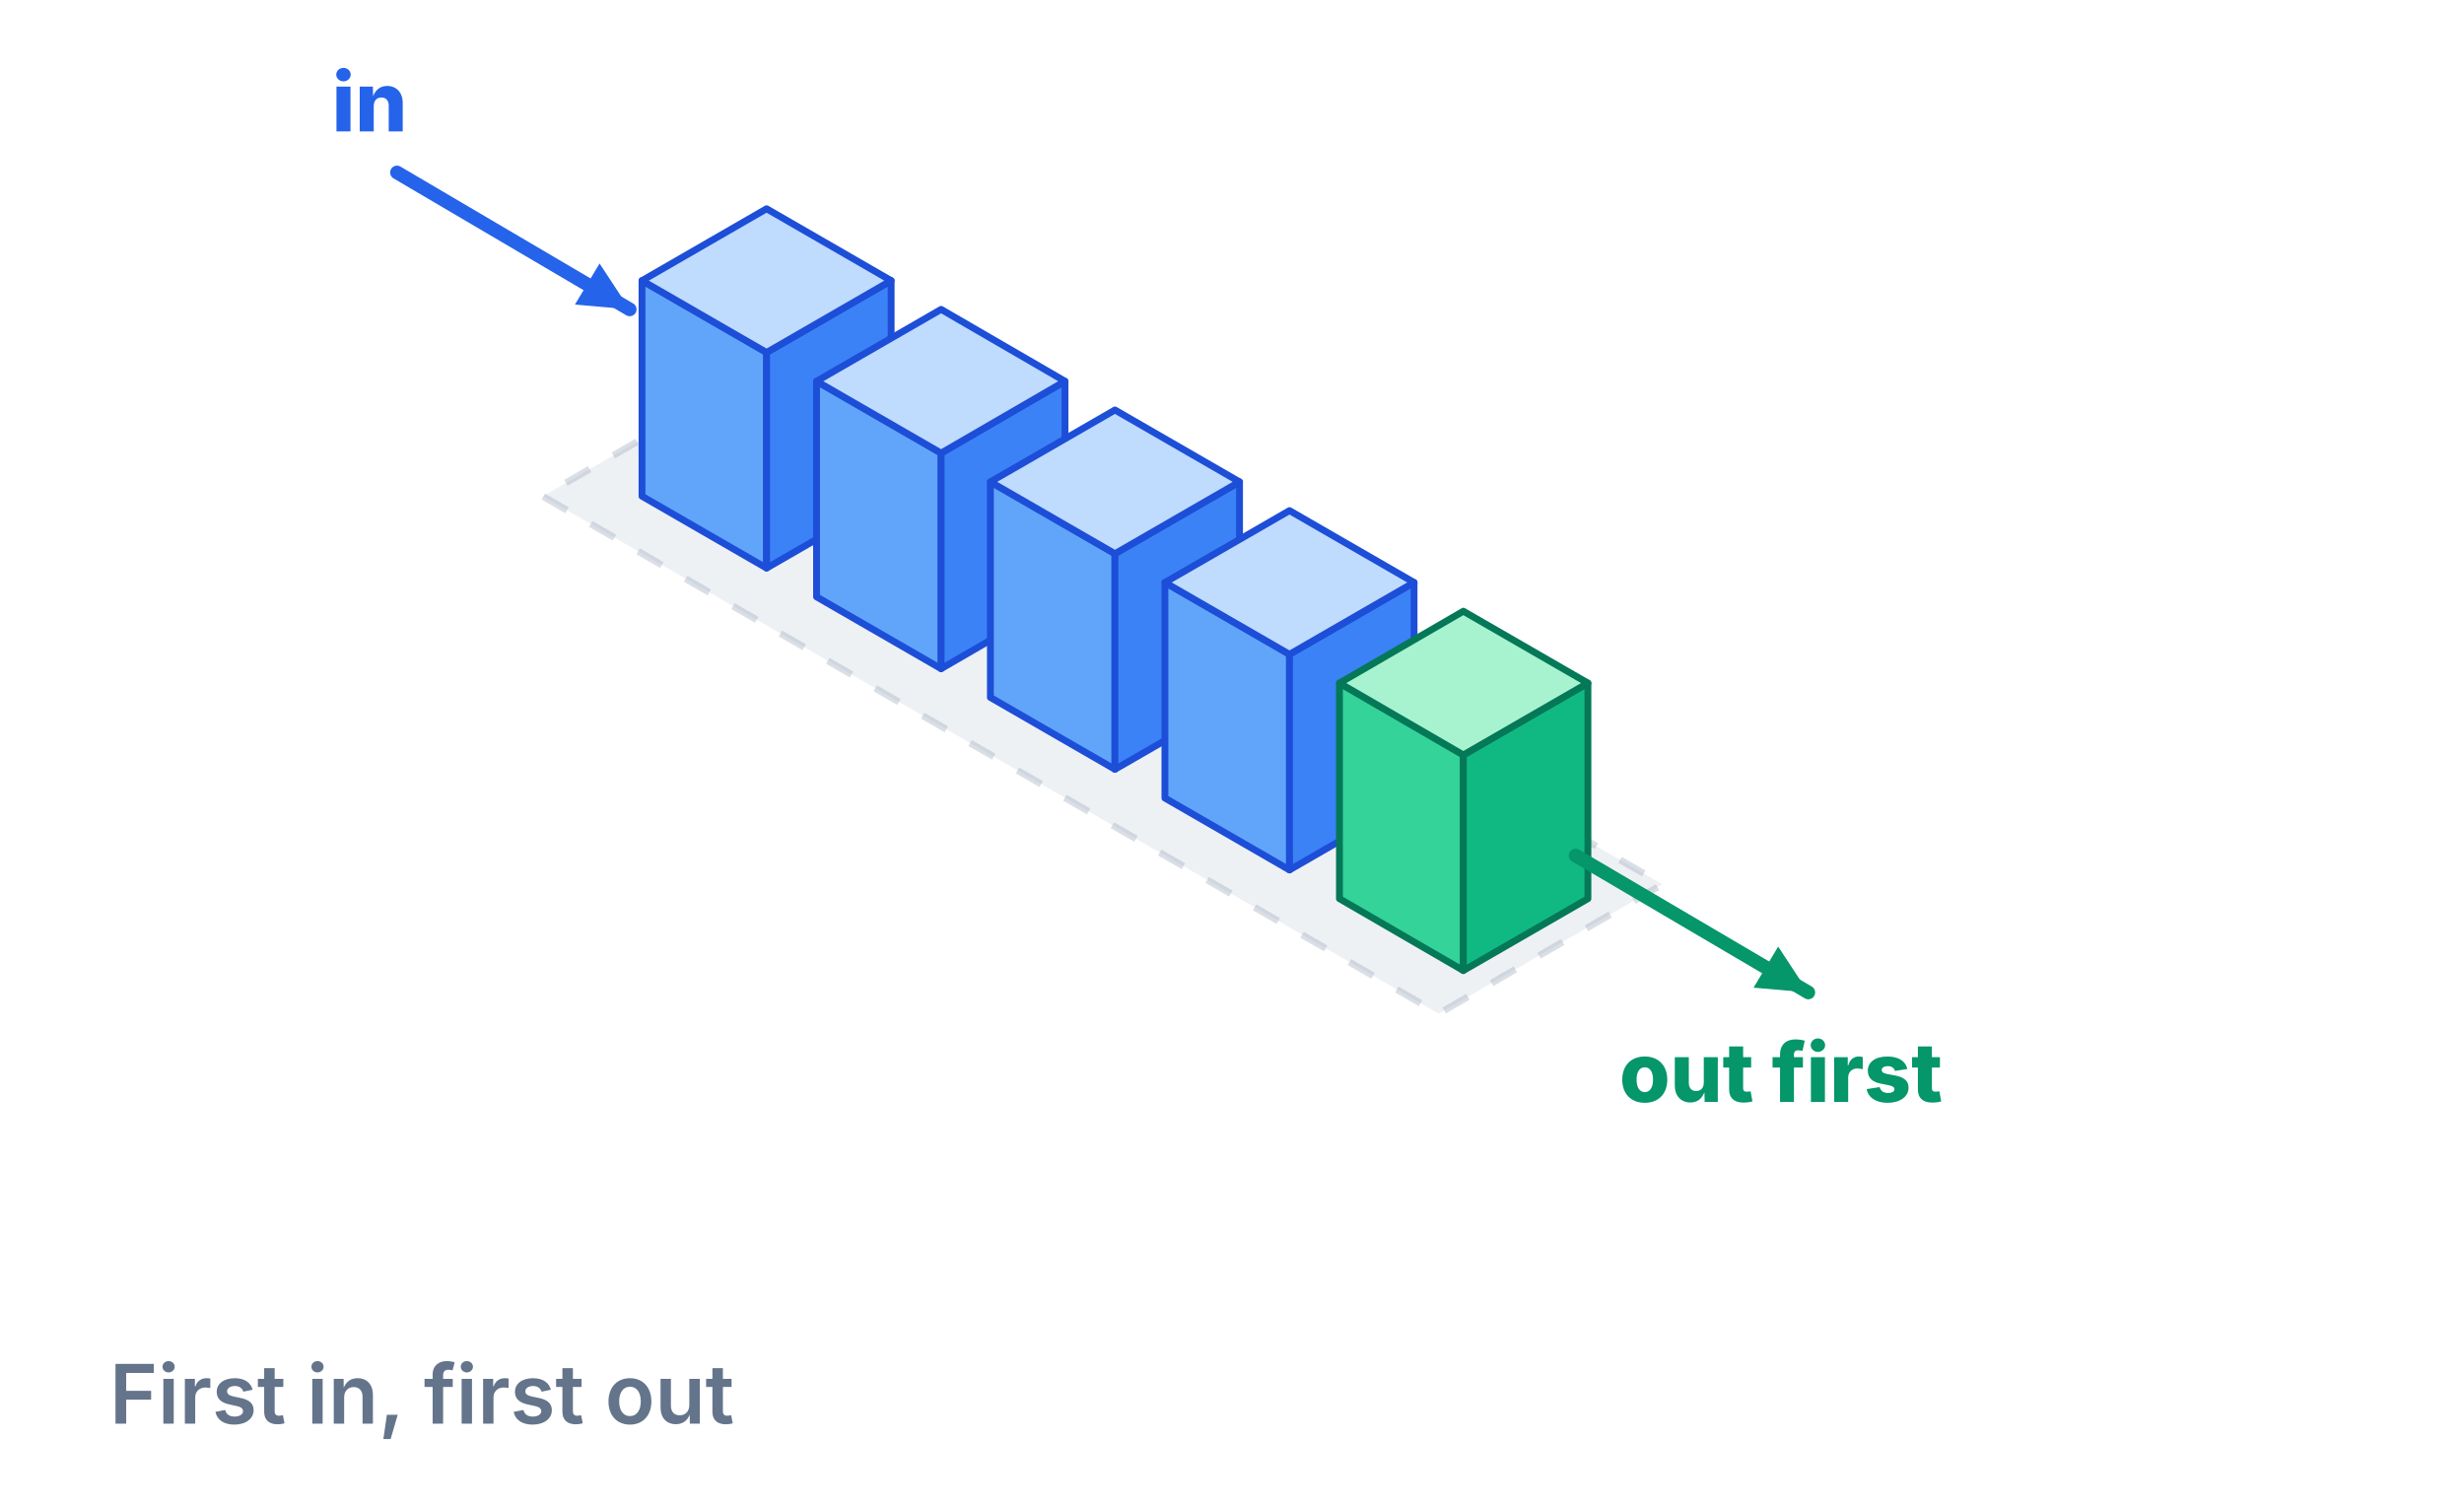
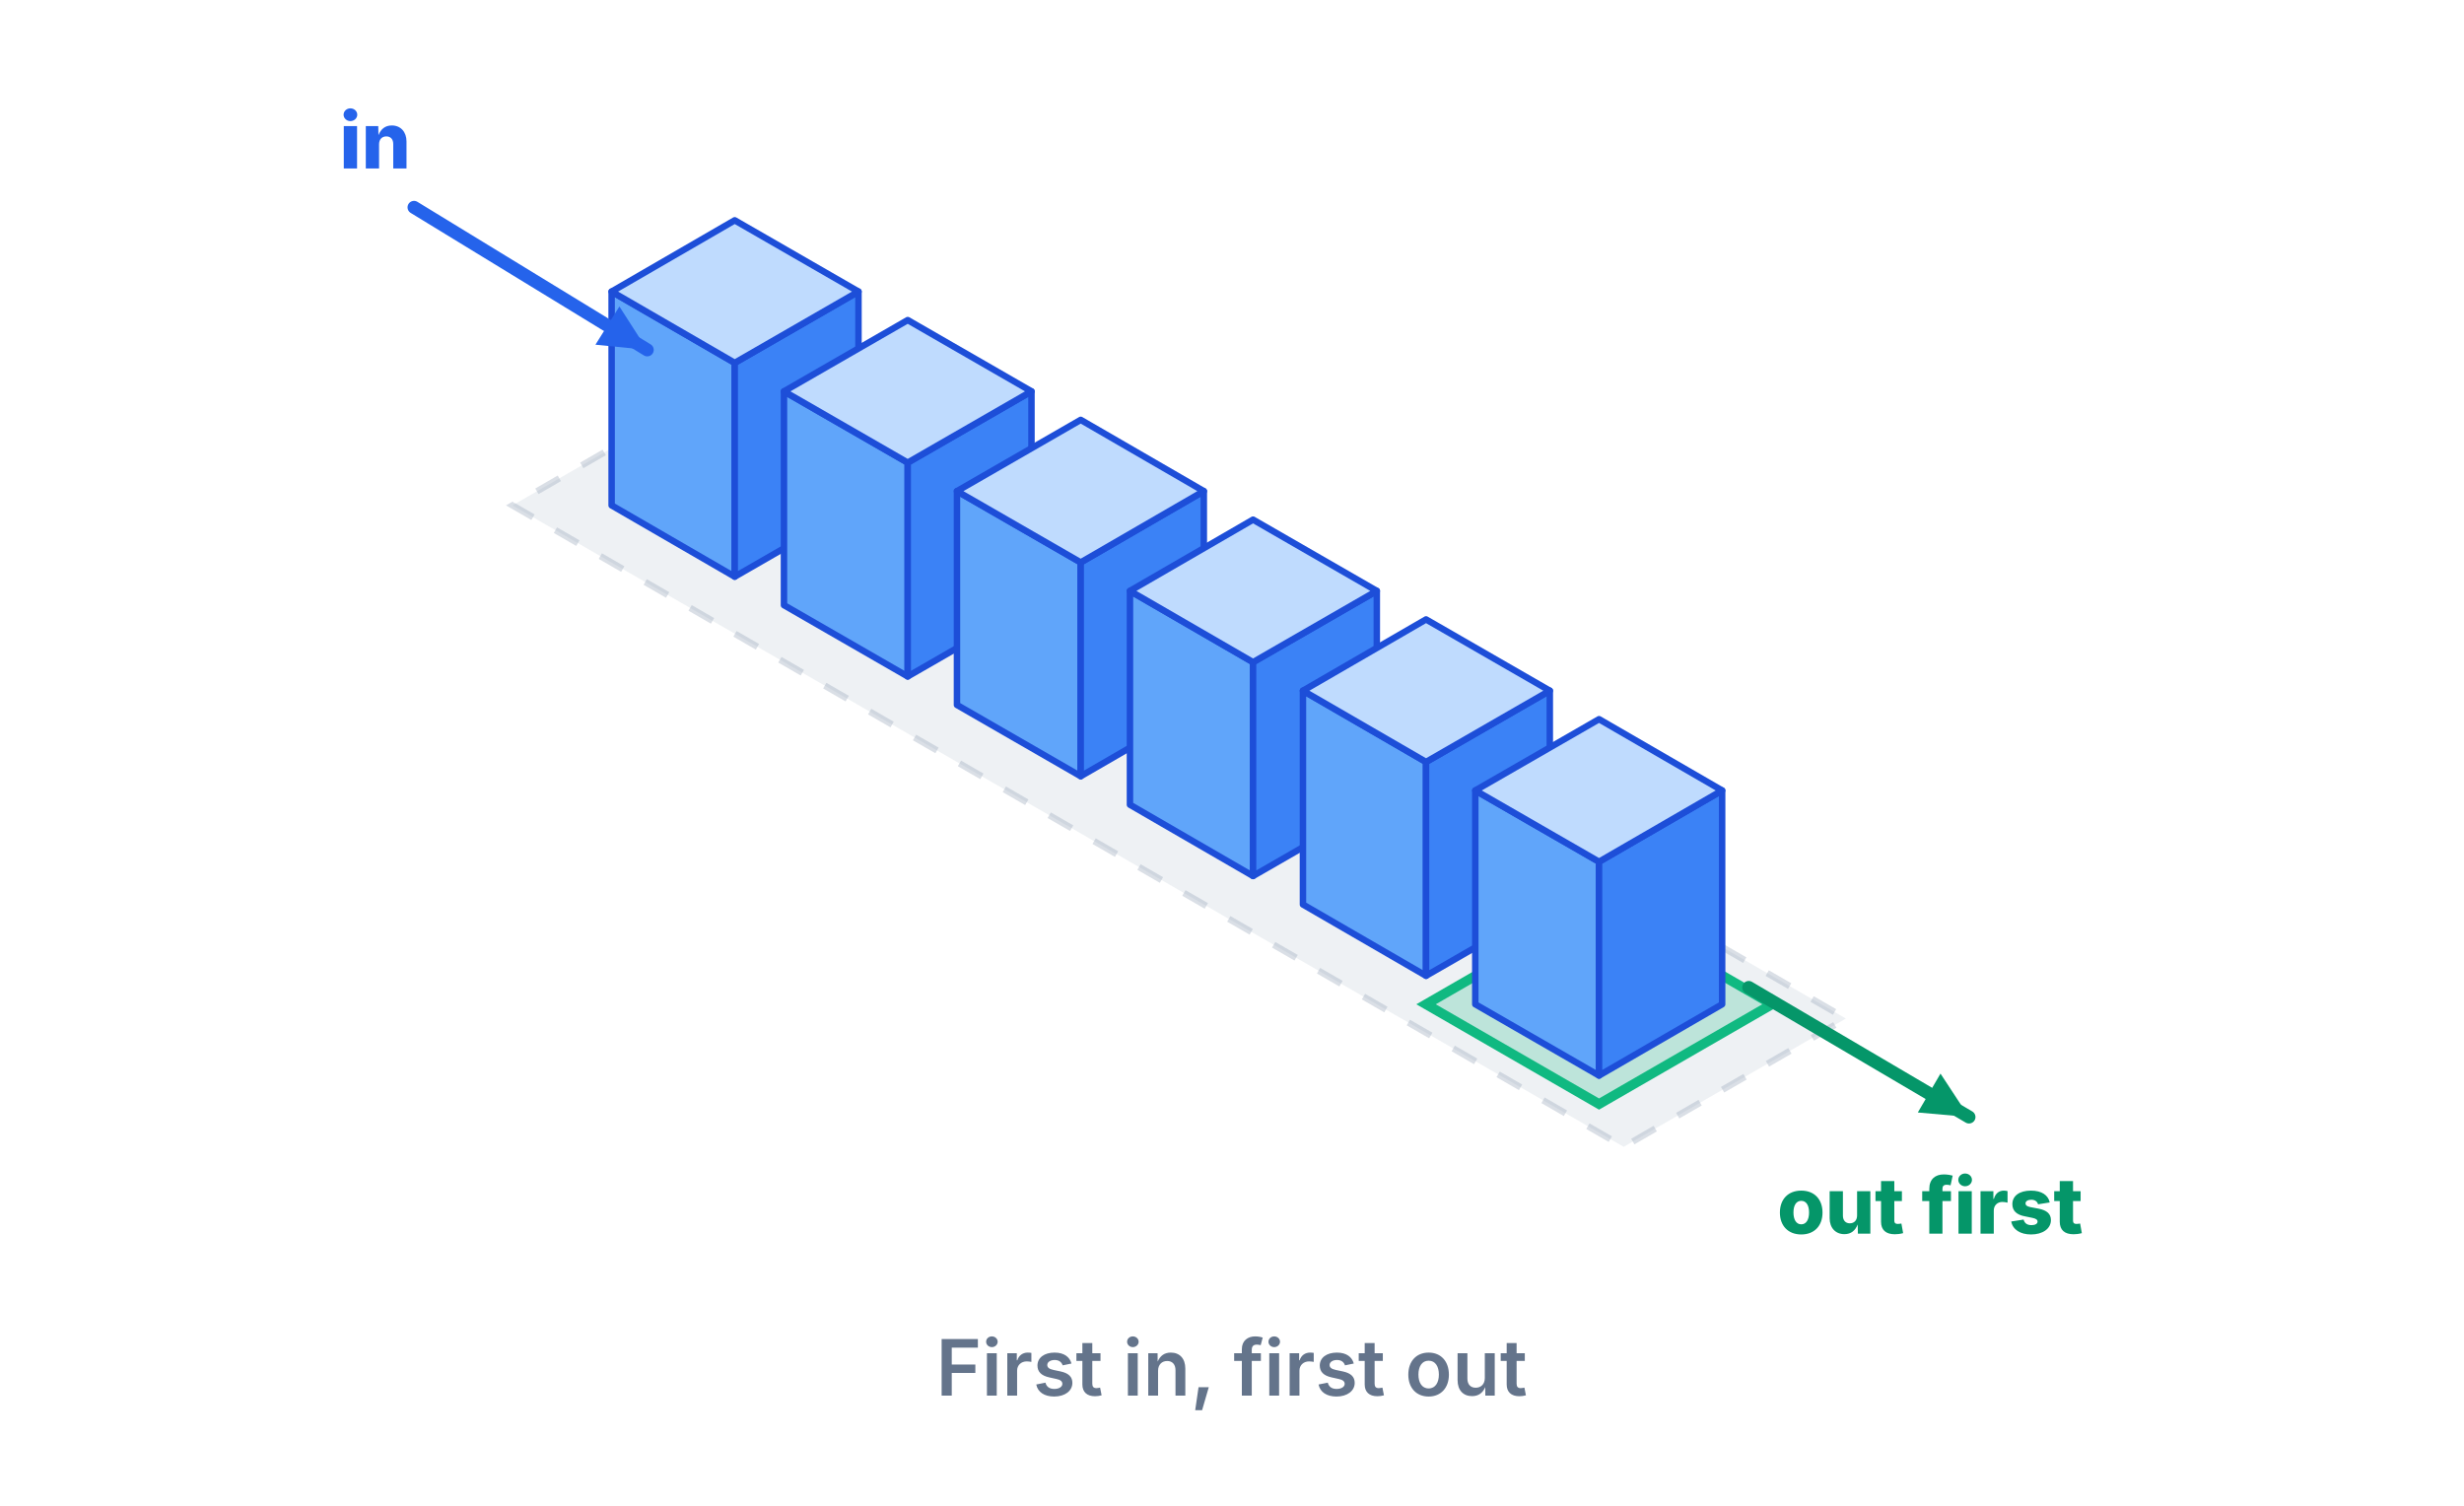
- <svg xmlns="http://www.w3.org/2000/svg" viewBox="0 0 360 220" width="360" height="220" role="img" aria-label="Queue: a line at a ticket counter; the first one in is served first">
-   <polygon points="112.0,53.6 242.9,129.2 210.2,148.1 79.3,72.5" fill="#94A3B8" fill-opacity="0.16" stroke="#94A3B8" stroke-opacity="0.35" stroke-dasharray="4 4" />
-   <g>
-     <polygon points="93.8,72.5 112.0,83.0 112.0,51.5 93.8,41.0" fill="#60A5FA" stroke="#1D4ED8" stroke-width="1" stroke-linejoin="round" />
-     <polygon points="130.2,72.5 112.0,83.0 112.0,51.5 130.2,41.0" fill="#3B82F6" stroke="#1D4ED8" stroke-width="1" stroke-linejoin="round" />
-     <polygon points="112.0,30.5 130.2,41.0 112.0,51.5 93.8,41.0" fill="#BFDBFE" stroke="#1D4ED8" stroke-width="1" stroke-linejoin="round" />
+ <svg xmlns="http://www.w3.org/2000/svg" viewBox="-140.1 -82.4 380.3 232.4" width="360" height="220" role="img" aria-label="Queue: a line at a ticket counter; the first one in is served first">
+   <style>
+ g,line,polygon,text,rect{transform-box:fill-box}
+ @media (prefers-reduced-motion: reduce){*{animation:none!important}}
+ .q{animation:q 3.2s ease-in-out infinite}
+ @keyframes q{0%,35%{transform:translate(0,0)}70%,100%{transform:translate(26.7px,15.4px)}}
+ .front{animation:q 3.2s ease-in-out infinite,leave 3.2s ease-in-out infinite}
+ @keyframes leave{0%,40%{opacity:1}70%,100%{opacity:0}}
+ .newq{animation:q 3.2s ease-in-out infinite,join 3.2s ease-in-out infinite}
+ @keyframes join{0%,35%{opacity:0}70%,100%{opacity:1}}</style>
+   <polygon points="-26.7,-24.2 144.8,74.8 110.5,94.6 -61.0,-4.4" fill="#94A3B8" fill-opacity="0.16" stroke="#94A3B8" stroke-opacity="0.35" stroke-dasharray="4 4" />
+   <polygon points="106.7,57.2 133.4,72.6 106.7,88.0 80.0,72.6" fill="#10B981" fill-opacity="0.22" stroke="#10B981" stroke-width="1.5" />
+   <g class="q newq">
+     <g>
+       <polygon points="-45.7,-4.4 -26.7,6.6 -26.7,-26.4 -45.7,-37.4" fill="#60A5FA" stroke="#1D4ED8" stroke-width="1" stroke-linejoin="round" />
+       <polygon points="-7.6,-4.4 -26.7,6.6 -26.7,-26.4 -7.6,-37.4" fill="#3B82F6" stroke="#1D4ED8" stroke-width="1" stroke-linejoin="round" />
+       <polygon points="-26.7,-48.4 -7.6,-37.4 -26.7,-26.4 -45.7,-37.4" fill="#BFDBFE" stroke="#1D4ED8" stroke-width="1" stroke-linejoin="round" />
+     </g>
+   </g>
+   <g class="q">
+     <g>
+       <polygon points="-19.1,11.0 0.0,22.0 0.0,-11.0 -19.1,-22.0" fill="#60A5FA" stroke="#1D4ED8" stroke-width="1" stroke-linejoin="round" />
+       <polygon points="19.1,11.0 0.0,22.0 0.0,-11.0 19.1,-22.0" fill="#3B82F6" stroke="#1D4ED8" stroke-width="1" stroke-linejoin="round" />
+       <polygon points="0.0,-33.0 19.1,-22.0 0.0,-11.0 -19.1,-22.0" fill="#BFDBFE" stroke="#1D4ED8" stroke-width="1" stroke-linejoin="round" />
+     </g>
+   </g>
+   <g class="q">
+     <g>
+       <polygon points="7.6,26.4 26.7,37.4 26.7,4.4 7.6,-6.6" fill="#60A5FA" stroke="#1D4ED8" stroke-width="1" stroke-linejoin="round" />
+       <polygon points="45.7,26.4 26.7,37.4 26.7,4.4 45.7,-6.6" fill="#3B82F6" stroke="#1D4ED8" stroke-width="1" stroke-linejoin="round" />
+       <polygon points="26.7,-17.6 45.7,-6.6 26.7,4.4 7.6,-6.6" fill="#BFDBFE" stroke="#1D4ED8" stroke-width="1" stroke-linejoin="round" />
+     </g>
+   </g>
+   <g class="q">
+     <g>
+       <polygon points="34.3,41.8 53.3,52.8 53.3,19.8 34.3,8.8" fill="#60A5FA" stroke="#1D4ED8" stroke-width="1" stroke-linejoin="round" />
+       <polygon points="72.4,41.8 53.3,52.8 53.3,19.8 72.4,8.8" fill="#3B82F6" stroke="#1D4ED8" stroke-width="1" stroke-linejoin="round" />
+       <polygon points="53.3,-2.2 72.4,8.8 53.3,19.8 34.3,8.8" fill="#BFDBFE" stroke="#1D4ED8" stroke-width="1" stroke-linejoin="round" />
+     </g>
+   </g>
+   <g class="q">
+     <g>
+       <polygon points="61.0,57.2 80.0,68.2 80.0,35.2 61.0,24.2" fill="#60A5FA" stroke="#1D4ED8" stroke-width="1" stroke-linejoin="round" />
+       <polygon points="99.1,57.2 80.0,68.2 80.0,35.2 99.1,24.2" fill="#3B82F6" stroke="#1D4ED8" stroke-width="1" stroke-linejoin="round" />
+       <polygon points="80.0,13.2 99.1,24.2 80.0,35.2 61.0,24.2" fill="#BFDBFE" stroke="#1D4ED8" stroke-width="1" stroke-linejoin="round" />
+     </g>
+   </g>
+   <g class="q front">
+     <g>
+       <polygon points="87.6,72.6 106.7,83.6 106.7,50.6 87.6,39.6" fill="#60A5FA" stroke="#1D4ED8" stroke-width="1" stroke-linejoin="round" />
+       <polygon points="125.7,72.6 106.7,83.6 106.7,50.6 125.7,39.6" fill="#3B82F6" stroke="#1D4ED8" stroke-width="1" stroke-linejoin="round" />
+       <polygon points="106.7,28.6 125.7,39.6 106.7,50.6 87.6,39.6" fill="#BFDBFE" stroke="#1D4ED8" stroke-width="1" stroke-linejoin="round" />
+     </g>
  </g>
  <g>
-     <polygon points="119.3,87.2 137.5,97.7 137.5,66.2 119.3,55.7" fill="#60A5FA" stroke="#1D4ED8" stroke-width="1" stroke-linejoin="round" />
-     <polygon points="155.6,87.2 137.5,97.7 137.5,66.2 155.6,55.7" fill="#3B82F6" stroke="#1D4ED8" stroke-width="1" stroke-linejoin="round" />
-     <polygon points="137.5,45.2 155.6,55.7 137.5,66.2 119.3,55.7" fill="#BFDBFE" stroke="#1D4ED8" stroke-width="1" stroke-linejoin="round" />
+     <line x1="129.8" y1="70.0" x2="163.8" y2="90.0" stroke="#059669" stroke-width="2" stroke-linecap="round" />
+     <polygon points="163.8,90.0 155.9,89.3 159.4,83.3" fill="#059669" />
  </g>
+   <text x="157.8" y="108.0" font-family="Inter, ui-sans-serif, system-ui, -apple-system, Segoe UI, sans-serif" font-size="12" font-weight="800" fill="#059669" text-anchor="middle">out first</text>
  <g>
-     <polygon points="144.7,101.9 162.9,112.4 162.9,80.9 144.7,70.4" fill="#60A5FA" stroke="#1D4ED8" stroke-width="1" stroke-linejoin="round" />
-     <polygon points="181.1,101.9 162.9,112.4 162.9,80.9 181.1,70.4" fill="#3B82F6" stroke="#1D4ED8" stroke-width="1" stroke-linejoin="round" />
-     <polygon points="162.9,59.9 181.1,70.4 162.9,80.9 144.7,70.4" fill="#BFDBFE" stroke="#1D4ED8" stroke-width="1" stroke-linejoin="round" />
+     <line x1="-76.2" y1="-50.4" x2="-40.2" y2="-28.4" stroke="#2563EB" stroke-width="2" stroke-linecap="round" />
+     <polygon points="-40.2,-28.4 -48.2,-29.2 -44.5,-35.1" fill="#2563EB" />
  </g>
-   <g>
-     <polygon points="170.2,116.6 188.4,127.1 188.4,95.6 170.2,85.1" fill="#60A5FA" stroke="#1D4ED8" stroke-width="1" stroke-linejoin="round" />
-     <polygon points="206.6,116.6 188.4,127.1 188.4,95.6 206.6,85.1" fill="#3B82F6" stroke="#1D4ED8" stroke-width="1" stroke-linejoin="round" />
-     <polygon points="188.4,74.6 206.6,85.1 188.4,95.6 170.2,85.1" fill="#BFDBFE" stroke="#1D4ED8" stroke-width="1" stroke-linejoin="round" />
-   </g>
-   <g>
-     <polygon points="195.7,131.3 213.8,141.8 213.8,110.3 195.7,99.8" fill="#34D399" stroke="#047857" stroke-width="1" stroke-linejoin="round" />
-     <polygon points="232.0,131.3 213.8,141.8 213.8,110.3 232.0,99.8" fill="#10B981" stroke="#047857" stroke-width="1" stroke-linejoin="round" />
-     <polygon points="213.8,89.3 232.0,99.8 213.8,110.3 195.7,99.8" fill="#A7F3D0" stroke="#047857" stroke-width="1" stroke-linejoin="round" />
-   </g>
-   <line x1="230.2" y1="125.0" x2="264.2" y2="145.0" stroke="#059669" stroke-width="2" stroke-linecap="round" />
-   <polygon points="264.2,145.0 256.2,144.3 259.8,138.3" fill="#059669" />
-   <text x="260.2" y="161.0" font-family="Inter, ui-sans-serif, system-ui, -apple-system, Segoe UI, sans-serif" font-size="12" font-weight="800" fill="#059669" text-anchor="middle">out first</text>
-   <line x1="58.0" y1="25.2" x2="92.0" y2="45.2" stroke="#2563EB" stroke-width="2" stroke-linecap="round" />
-   <polygon points="92.0,45.2 84.0,44.5 87.6,38.5" fill="#2563EB" />
-   <text x="54.0" y="19.2" font-family="Inter, ui-sans-serif, system-ui, -apple-system, Segoe UI, sans-serif" font-size="12" font-weight="800" fill="#2563EB" text-anchor="middle">in</text>
-   <text x="16.0" y="208.0" font-family="Inter, ui-sans-serif, system-ui, -apple-system, Segoe UI, sans-serif" font-size="12" font-weight="600" fill="#64748B" text-anchor="start">First in, first out</text>
+   <text x="-82.2" y="-56.4" font-family="Inter, ui-sans-serif, system-ui, -apple-system, Segoe UI, sans-serif" font-size="12" font-weight="800" fill="#2563EB" text-anchor="middle">in</text>
+   <text x="50.0" y="133.0" font-family="Inter, ui-sans-serif, system-ui, -apple-system, Segoe UI, sans-serif" font-size="12" font-weight="600" fill="#64748B" text-anchor="middle">First in, first out</text>
</svg>
